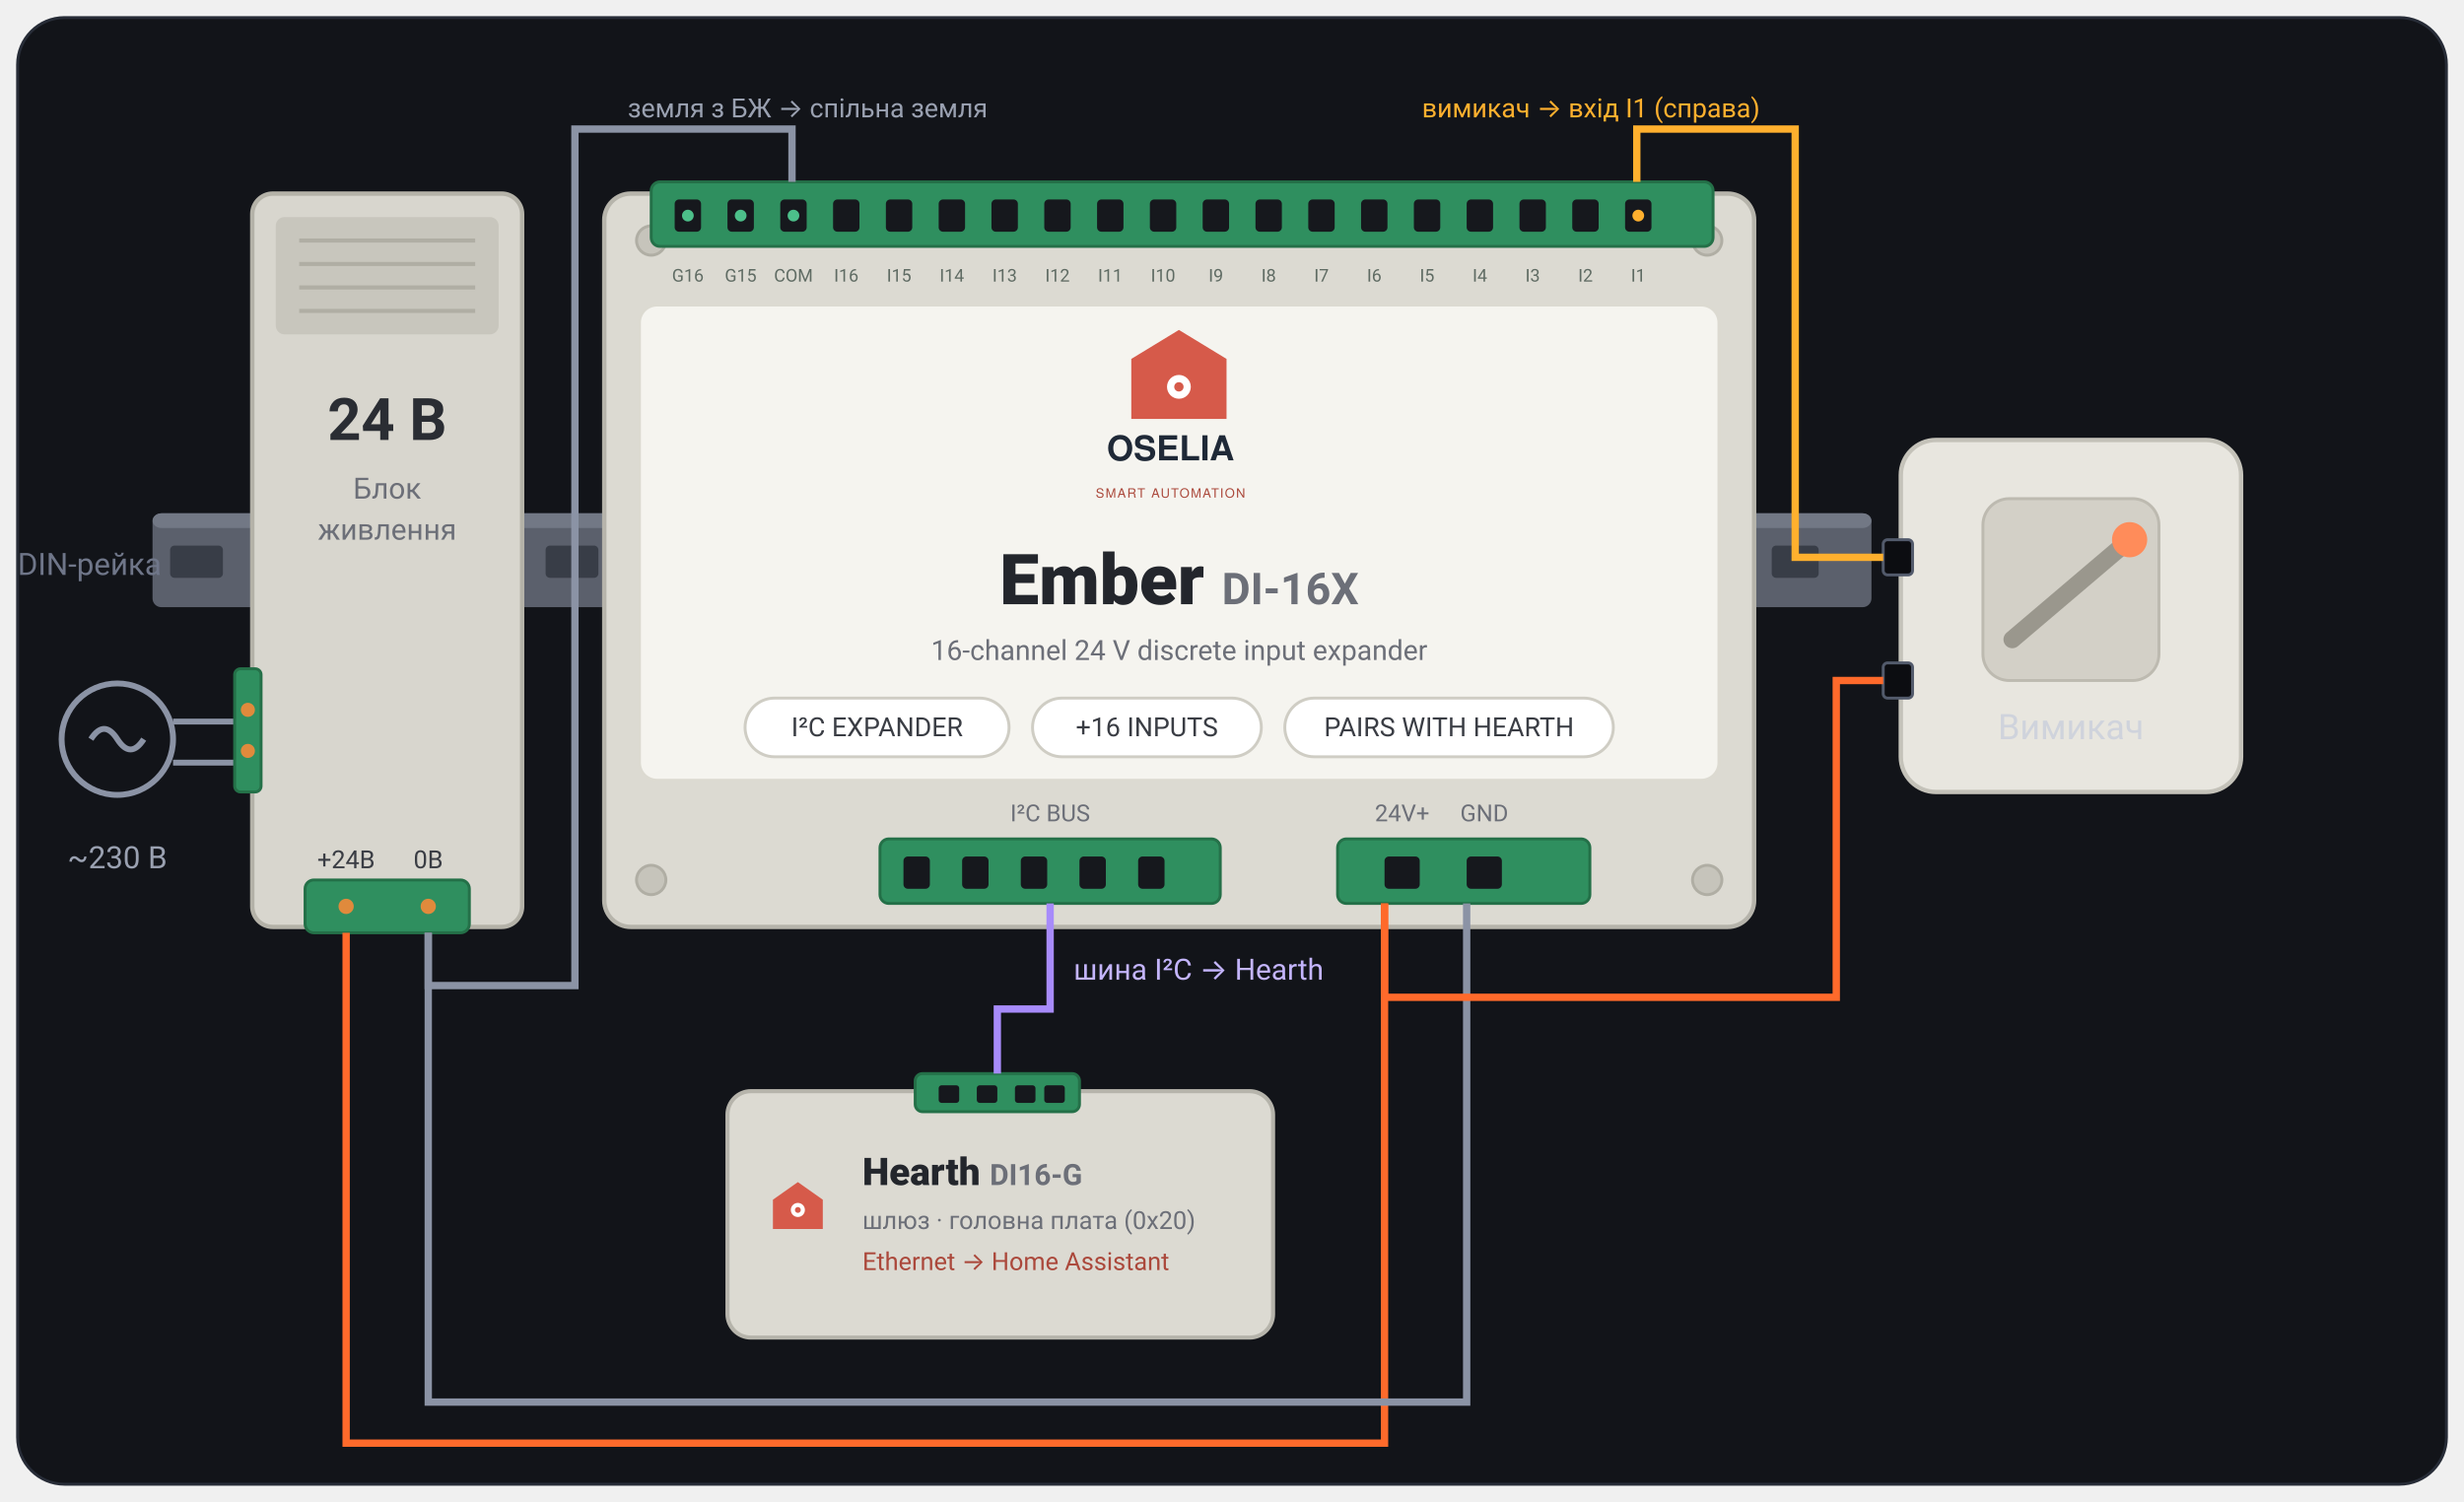
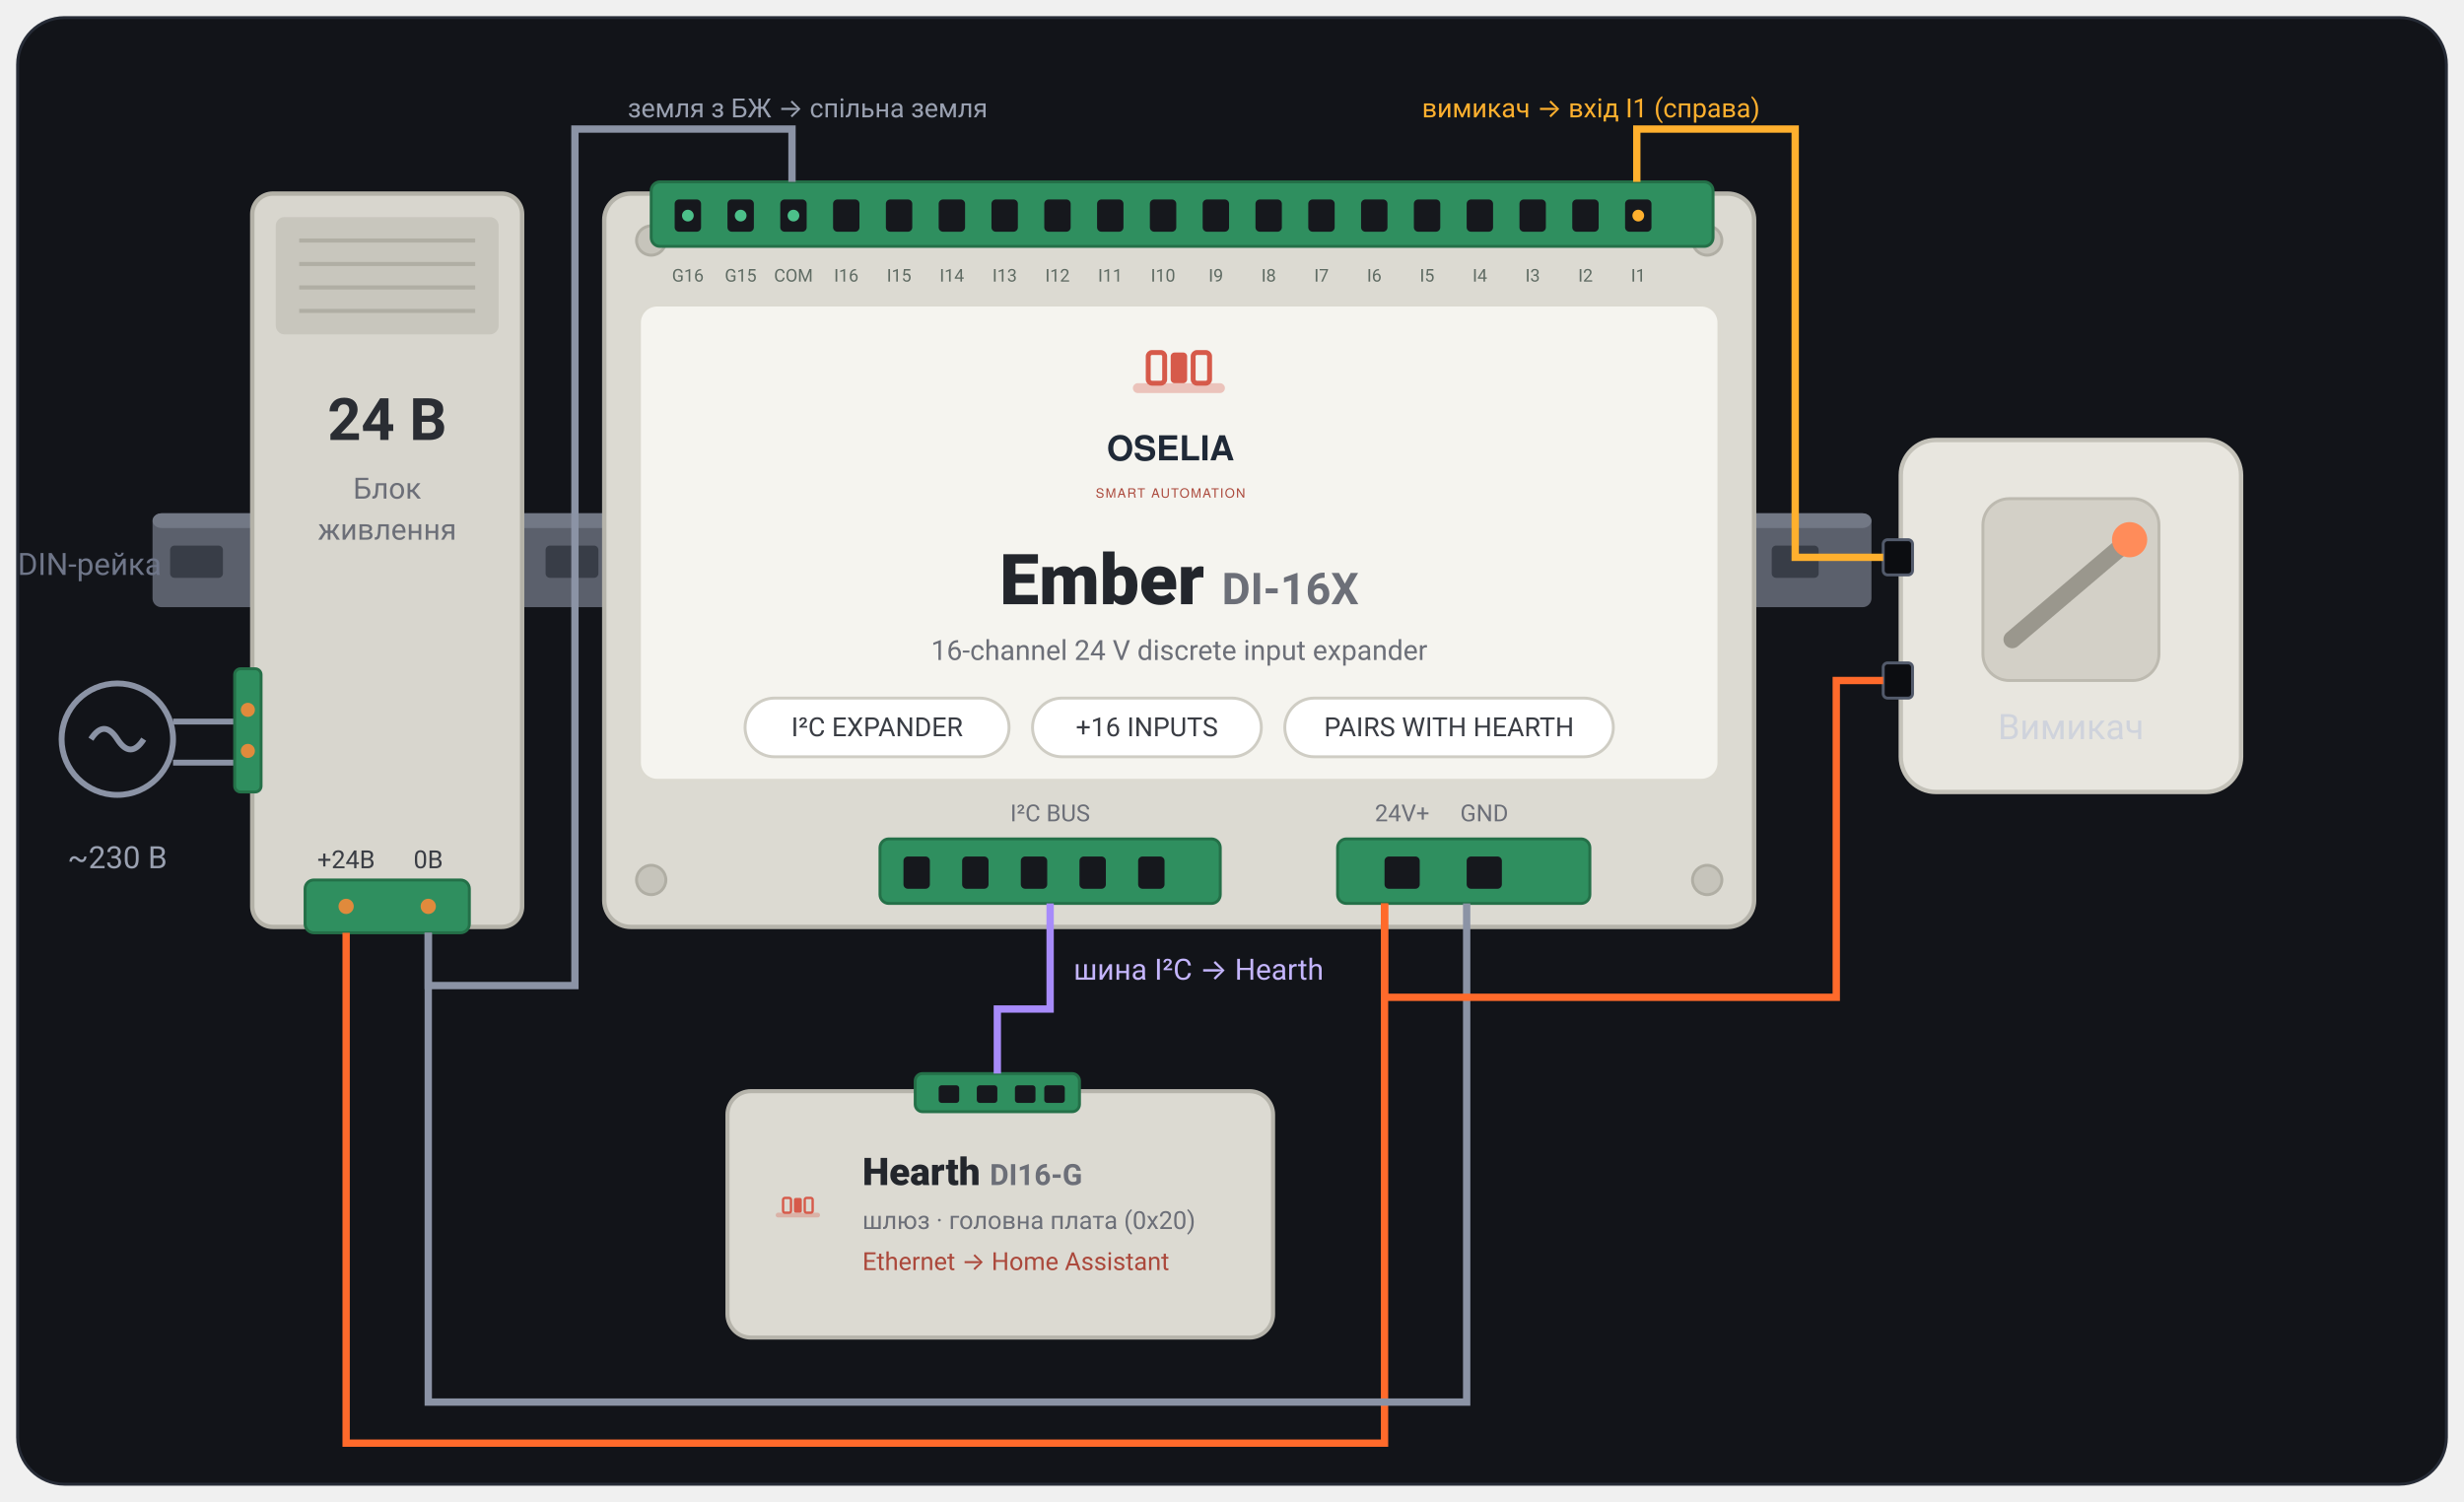
<svg xmlns="http://www.w3.org/2000/svg" viewBox="0 0 840 512" role="img" aria-label="Блок живлення 24 В, розширювач входів OSELIA Ember DI-16X і вимикач на DIN-рейці; шина I²C з'єднана зі шлюзом Hearth" font-family="ui-sans-serif, system-ui, -apple-system, Segoe UI, Roboto, sans-serif">
  <rect x="6" y="6" width="828" height="500" rx="16" fill="#121419" stroke="#262b36" />
  <g>
    <rect x="52" y="175" width="586" height="32" rx="3" fill="#5b606c" />
    <rect x="52" y="175" width="586" height="5" rx="3" fill="#727885" />
    <g fill="#383d47">
      <rect x="58" y="186" width="18" height="11" rx="1.5" />
      <rect x="186" y="186" width="18" height="11" rx="1.5" />
      <rect x="604" y="186" width="16" height="11" rx="1.5" />
    </g>
    <text x="6" y="196" font-size="10.5" fill="#6f7689">DIN-рейка</text>
  </g>
  <g>
    <circle cx="40" cy="252" r="19" fill="none" stroke="#8b93a5" stroke-width="2" />
    <path d="M31 252 q4.5 -7 9 0 t9 0" fill="none" stroke="#8b93a5" stroke-width="2" />
    <text x="40" y="296" font-size="10.5" fill="#9aa1b1" text-anchor="middle">~230 В</text>
    <path d="M59 246 H82" stroke="#8b93a5" stroke-width="2" />
    <path d="M59 260 H82" stroke="#8b93a5" stroke-width="2" />
  </g>
  <g>
    <rect x="86" y="66" width="92" height="250" rx="7" fill="#d8d6ce" stroke="#b4b2a8" stroke-width="1.5" />
    <rect x="94" y="74" width="76" height="40" rx="3" fill="#c8c6bd" />
    <g stroke="#b0aea4" stroke-width="1.4">
      <path d="M102 82 H162" />
      <path d="M102 90 H162" />
      <path d="M102 98 H162" />
      <path d="M102 106 H162" />
    </g>
    <text x="132" y="150" font-size="20" font-weight="700" fill="#2a2d33" text-anchor="middle">24 В</text>
    <text x="132" y="170" font-size="10" fill="#6c6f78" text-anchor="middle">Блок</text>
    <text x="132" y="184" font-size="10" fill="#6c6f78" text-anchor="middle">живлення</text>
    <rect x="80" y="228" width="9" height="42" rx="2" fill="#2f8f5f" stroke="#247048" />
    <circle cx="84.5" cy="242" r="2.4" fill="#e08a3c" />
    <circle cx="84.5" cy="256" r="2.4" fill="#e08a3c" />
    <rect x="104" y="300" width="56" height="18" rx="3" fill="#2f8f5f" stroke="#247048" />
    <circle cx="118" cy="309" r="2.6" fill="#e08a3c" />
    <circle cx="146" cy="309" r="2.6" fill="#e08a3c" />
    <text x="118" y="296" font-size="8.5" fill="#3a3d44" text-anchor="middle">+24В</text>
    <text x="146" y="296" font-size="8.5" fill="#3a3d44" text-anchor="middle">0В</text>
  </g>
  <g>
    <rect x="206" y="66" width="392" height="250" rx="9" fill="#dcdad2" stroke="#b6b4ab" stroke-width="1.5" />
    <g fill="#c6c4bb" stroke="#b0aea4">
      <circle cx="222" cy="82" r="5" />
      <circle cx="582" cy="82" r="5" />
      <circle cx="222" cy="300" r="5" />
      <circle cx="582" cy="300" r="5" />
    </g>
    <rect x="222" y="62" width="362" height="22" rx="3" fill="#2f8f5f" stroke="#247048" />
    <g fill="#16181d">
      <rect x="230" y="68" width="9" height="11" rx="1.5" />
      <rect x="248" y="68" width="9" height="11" rx="1.5" />
      <rect x="266" y="68" width="9" height="11" rx="1.5" />
      <rect x="284" y="68" width="9" height="11" rx="1.5" />
      <rect x="302" y="68" width="9" height="11" rx="1.5" />
      <rect x="320" y="68" width="9" height="11" rx="1.5" />
      <rect x="338" y="68" width="9" height="11" rx="1.5" />
      <rect x="356" y="68" width="9" height="11" rx="1.5" />
      <rect x="374" y="68" width="9" height="11" rx="1.5" />
      <rect x="392" y="68" width="9" height="11" rx="1.5" />
      <rect x="410" y="68" width="9" height="11" rx="1.5" />
      <rect x="428" y="68" width="9" height="11" rx="1.5" />
      <rect x="446" y="68" width="9" height="11" rx="1.5" />
      <rect x="464" y="68" width="9" height="11" rx="1.5" />
      <rect x="482" y="68" width="9" height="11" rx="1.5" />
      <rect x="500" y="68" width="9" height="11" rx="1.5" />
      <rect x="518" y="68" width="9" height="11" rx="1.5" />
      <rect x="536" y="68" width="9" height="11" rx="1.5" />
      <rect x="554" y="68" width="9" height="11" rx="1.5" />
    </g>
    <g fill="#4cc08a">
      <circle cx="234.5" cy="73.5" r="2" />
      <circle cx="252.5" cy="73.5" r="2" />
      <circle cx="270.5" cy="73.5" r="2" />
    </g>
    <circle cx="558.5" cy="73.5" r="2" fill="#ffb02e" />
    <g font-size="6" fill="#5f6b63" text-anchor="middle">
      <text x="234.5" y="96">G16</text>
      <text x="252.5" y="96">G15</text>
      <text x="270.5" y="96">COM</text>
      <text x="288.5" y="96">I16</text>
      <text x="306.5" y="96">I15</text>
      <text x="324.5" y="96">I14</text>
      <text x="342.5" y="96">I13</text>
      <text x="360.5" y="96">I12</text>
      <text x="378.5" y="96">I11</text>
      <text x="396.5" y="96">I10</text>
      <text x="414.5" y="96">I9</text>
      <text x="432.5" y="96">I8</text>
      <text x="450.5" y="96">I7</text>
      <text x="468.5" y="96">I6</text>
      <text x="486.5" y="96">I5</text>
      <text x="504.5" y="96">I4</text>
      <text x="522.5" y="96">I3</text>
      <text x="540.5" y="96">I2</text>
      <text x="558.5" y="96">I1</text>
    </g>
    <rect x="218" y="104" width="368" height="162" rx="6" fill="#f5f4ef" stroke="#dcdad1" />
    <svg x="342" y="110" width="120" height="61" viewBox="0 53 92 49" preserveAspectRatio="xMidYMid meet">
      <g transform="matrix(1 0 0 -1 0 172.91)">
-         <path d="M32.88,93.54 L58.96,93.54 L58.96,109.98 L45.92,117.92 L32.88,109.98 Z " fill="#d65a4a" />
-         <circle cx="45.92" cy="102.33" r="3.26" fill="#ffffff" />
-         <circle cx="45.92" cy="102.33" r="1.28" fill="#d65a4a" />
+         <g transform="translate(45.92,105.73) scale(0.3,-0.3)">
+           <rect x="-42" y="8" width="84" height="9" rx="4.5" fill="#d65a4a" opacity=".32" />
+           <rect x="-28" y="-20" width="15" height="28" rx="3.5" fill="none" stroke="#d65a4a" stroke-width="4.5" />
+           <rect x="-7.5" y="-20" width="15" height="28" rx="3.5" fill="#d65a4a" />
+           <rect x="13" y="-20" width="15" height="28" rx="3.5" fill="none" stroke="#d65a4a" stroke-width="4.5" />
+         </g>
        <text transform="translate(26.17,82.20) scale(1,-1)" font-family="Helvetica, Arial, sans-serif" font-weight="bold" font-size="9.40" fill="#1f2937">OSELIA</text>
        <text transform="translate(23.14,72.00) scale(1,-1)" font-family="Helvetica, Arial, sans-serif" font-weight="normal" font-size="3.50" letter-spacing="0.35" fill="#ab483b">SMART AUTOMATION</text>
      </g>
    </svg>
    <text x="402" y="206" font-size="24" font-weight="800" fill="#23262c" text-anchor="middle">Ember <tspan font-size="15" font-weight="600" fill="#6c6f78">DI-16X</tspan>
    </text>
    <text x="402" y="225" font-size="9.5" fill="#6c6f78" text-anchor="middle">16-channel 24 V discrete input expander</text>
    <g font-size="9" fill="#3a3d44" text-anchor="middle">
      <rect x="254" y="238" width="90" height="20" rx="10" fill="#fff" stroke="#cfcdc4" />
      <text x="299" y="251">I²C EXPANDER</text>
      <rect x="352" y="238" width="78" height="20" rx="10" fill="#fff" stroke="#cfcdc4" />
      <text x="391" y="251">+16 INPUTS</text>
      <rect x="438" y="238" width="112" height="20" rx="10" fill="#fff" stroke="#cfcdc4" />
      <text x="494" y="251">PAIRS WITH HEARTH</text>
    </g>
    <rect x="300" y="286" width="116" height="22" rx="3" fill="#2f8f5f" stroke="#247048" />
    <g fill="#16181d">
      <rect x="308" y="292" width="9" height="11" rx="1.5" />
      <rect x="328" y="292" width="9" height="11" rx="1.5" />
      <rect x="348" y="292" width="9" height="11" rx="1.5" />
      <rect x="368" y="292" width="9" height="11" rx="1.5" />
      <rect x="388" y="292" width="9" height="11" rx="1.5" />
    </g>
    <text x="358" y="280" font-size="8" fill="#6c6f78" text-anchor="middle">I²C BUS</text>
    <rect x="456" y="286" width="86" height="22" rx="3" fill="#2f8f5f" stroke="#247048" />
    <g fill="#16181d">
      <rect x="472" y="292" width="12" height="11" rx="1.5" />
      <rect x="500" y="292" width="12" height="11" rx="1.5" />
    </g>
    <text x="478" y="280" font-size="8" fill="#6c6f78" text-anchor="middle">24V+</text>
    <text x="506" y="280" font-size="8" fill="#6c6f78" text-anchor="middle">GND</text>
  </g>
  <g>
    <rect x="648" y="150" width="116" height="120" rx="12" fill="#e8e6df" stroke="#c4c2b9" stroke-width="1.5" />
    <rect x="676" y="170" width="60" height="62" rx="9" fill="#d3d0c7" stroke="#bdbab0" />
    <path d="M686 218 L726 184" stroke="#9a978d" stroke-width="6" stroke-linecap="round" />
    <circle cx="726" cy="184" r="6" fill="#ff8c5a" />
    <text x="706" y="252" font-size="12" fill="#cfd3dc" text-anchor="middle">Вимикач</text>
    <rect x="642" y="184" width="10" height="12" rx="1.5" fill="#0c0d11" stroke="#525a6b" />
    <rect x="642" y="226" width="10" height="12" rx="1.5" fill="#0c0d11" stroke="#525a6b" />
  </g>
  <g>
    <rect x="248" y="372" width="186" height="84" rx="8" fill="#dcdad2" stroke="#b6b4ab" stroke-width="1.4" />
    <rect x="312" y="366" width="56" height="13" rx="2.5" fill="#2f8f5f" stroke="#247048" />
    <g fill="#16181d">
      <rect x="320" y="370" width="7" height="6" rx="1" />
      <rect x="333" y="370" width="7" height="6" rx="1" />
      <rect x="346" y="370" width="7" height="6" rx="1" />
      <rect x="356" y="370" width="7" height="6" rx="1" />
    </g>
    <g transform="translate(272,412)">
-       <path d="M0 -9 L8.5 -3 L8.5 7 L-8.5 7 L-8.5 -3 Z" fill="#d65a4a" />
-       <circle cx="0" cy="0.5" r="2.4" fill="#fff" />
-       <circle cx="0" cy="0.5" r="1" fill="#d65a4a" />
+       <g transform="scale(0.18)">
+         <rect x="-42" y="8" width="84" height="9" rx="4.5" fill="#d65a4a" opacity=".32" />
+         <rect x="-28" y="-20" width="15" height="28" rx="3.5" fill="none" stroke="#d65a4a" stroke-width="4.5" />
+         <rect x="-7.5" y="-20" width="15" height="28" rx="3.5" fill="#d65a4a" />
+         <rect x="13" y="-20" width="15" height="28" rx="3.5" fill="none" stroke="#d65a4a" stroke-width="4.5" />
+       </g>
    </g>
    <text x="294" y="404" font-size="13" font-weight="800" fill="#23262c">Hearth <tspan font-size="10" font-weight="600" fill="#6c6f78">DI16-G</tspan>
    </text>
    <text x="294" y="419" font-size="8.5" fill="#6c6f78">шлюз · головна плата (0x20)</text>
    <text x="294" y="433" font-size="8.5" fill="#ab483b">Ethernet → Home Assistant</text>
  </g>
  <path d="M118 318 V492 H472 V308" fill="none" stroke="#ff6a2b" stroke-width="2.5" />
  <path d="M146 318 V478 H500 V308" fill="none" stroke="#8b93a5" stroke-width="2.5" />
  <path d="M472 308 V340 H626 V232 H642" fill="none" stroke="#ff6a2b" stroke-width="2.5" />
  <path d="M642 190 H612 V44 H558 V62" fill="none" stroke="#ffb02e" stroke-width="2.5" />
  <text x="600" y="40" font-size="9" fill="#ffb02e" text-anchor="end">вимикач → вхід I1 (справа)</text>
  <path d="M146 318 V336 H196 V44 H270 V62" fill="none" stroke="#8b93a5" stroke-width="2.5" />
  <text x="214" y="40" font-size="9" fill="#9aa1b1" text-anchor="start">земля з БЖ → спільна земля</text>
  <path d="M358 308 V344 H340 V366" fill="none" stroke="#a78bfa" stroke-width="2.5" />
  <text x="366" y="334" font-size="10" fill="#c4b5fd">шина I²C → Hearth</text>
</svg>
